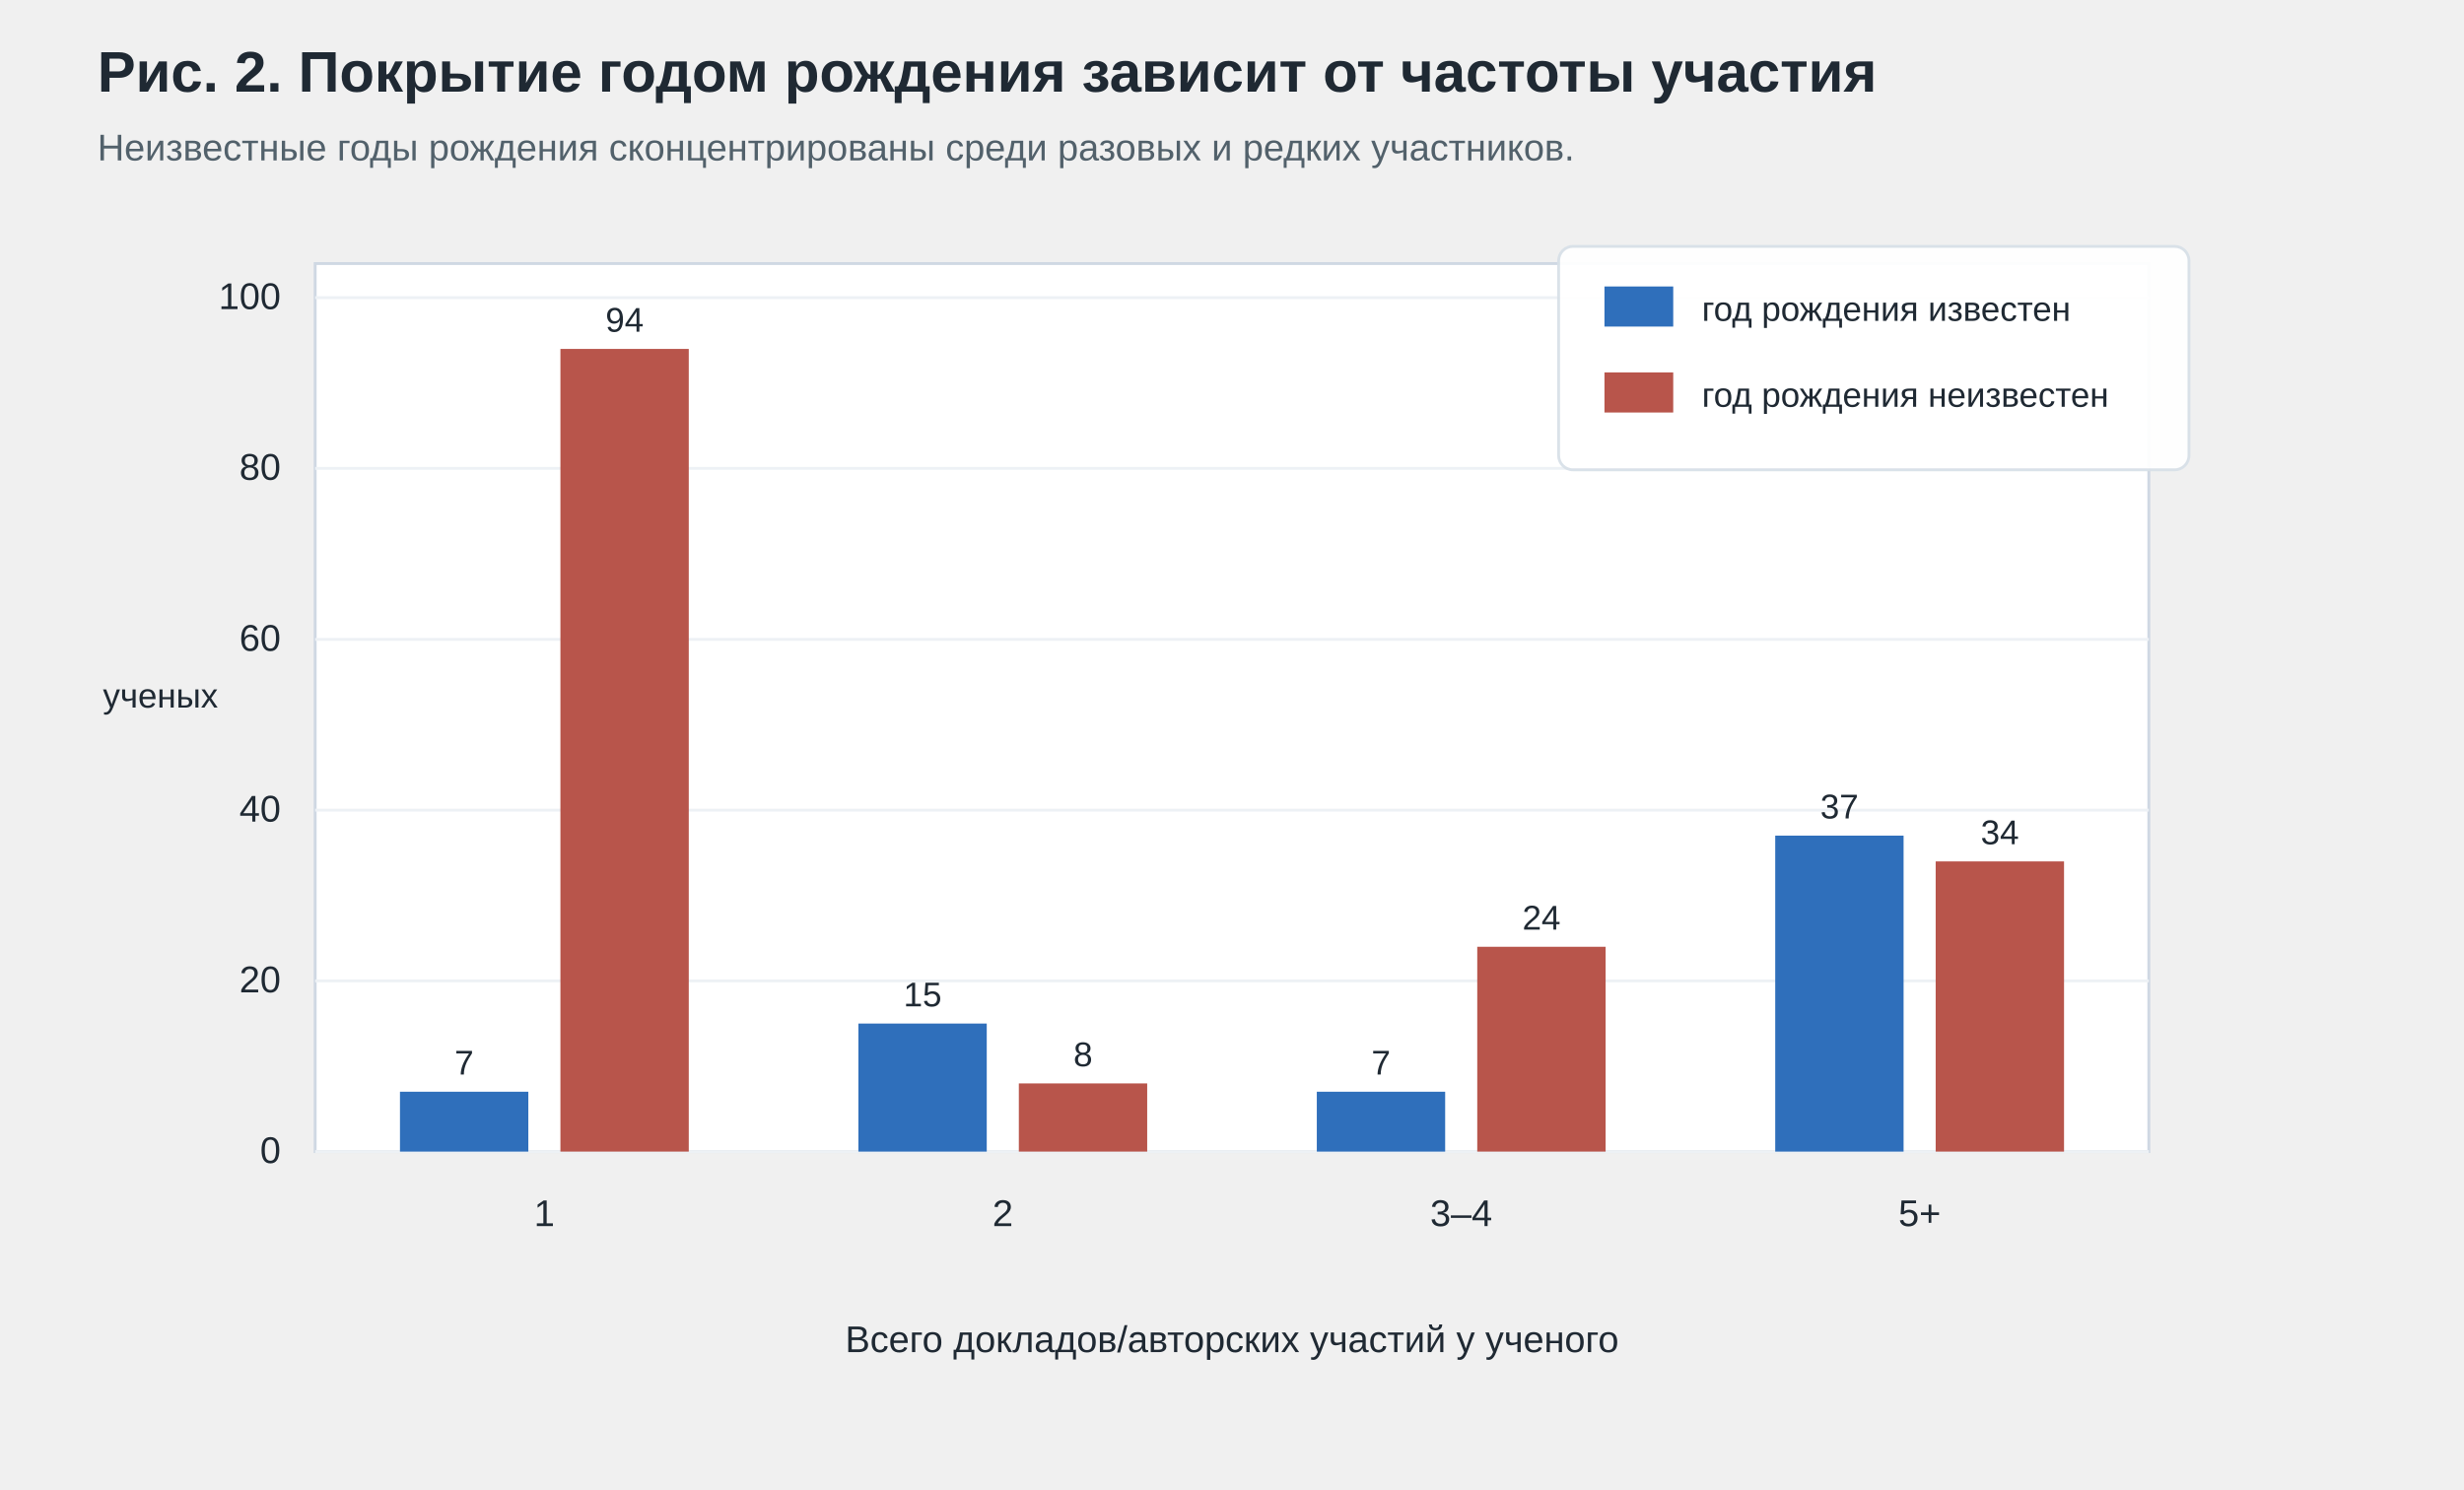
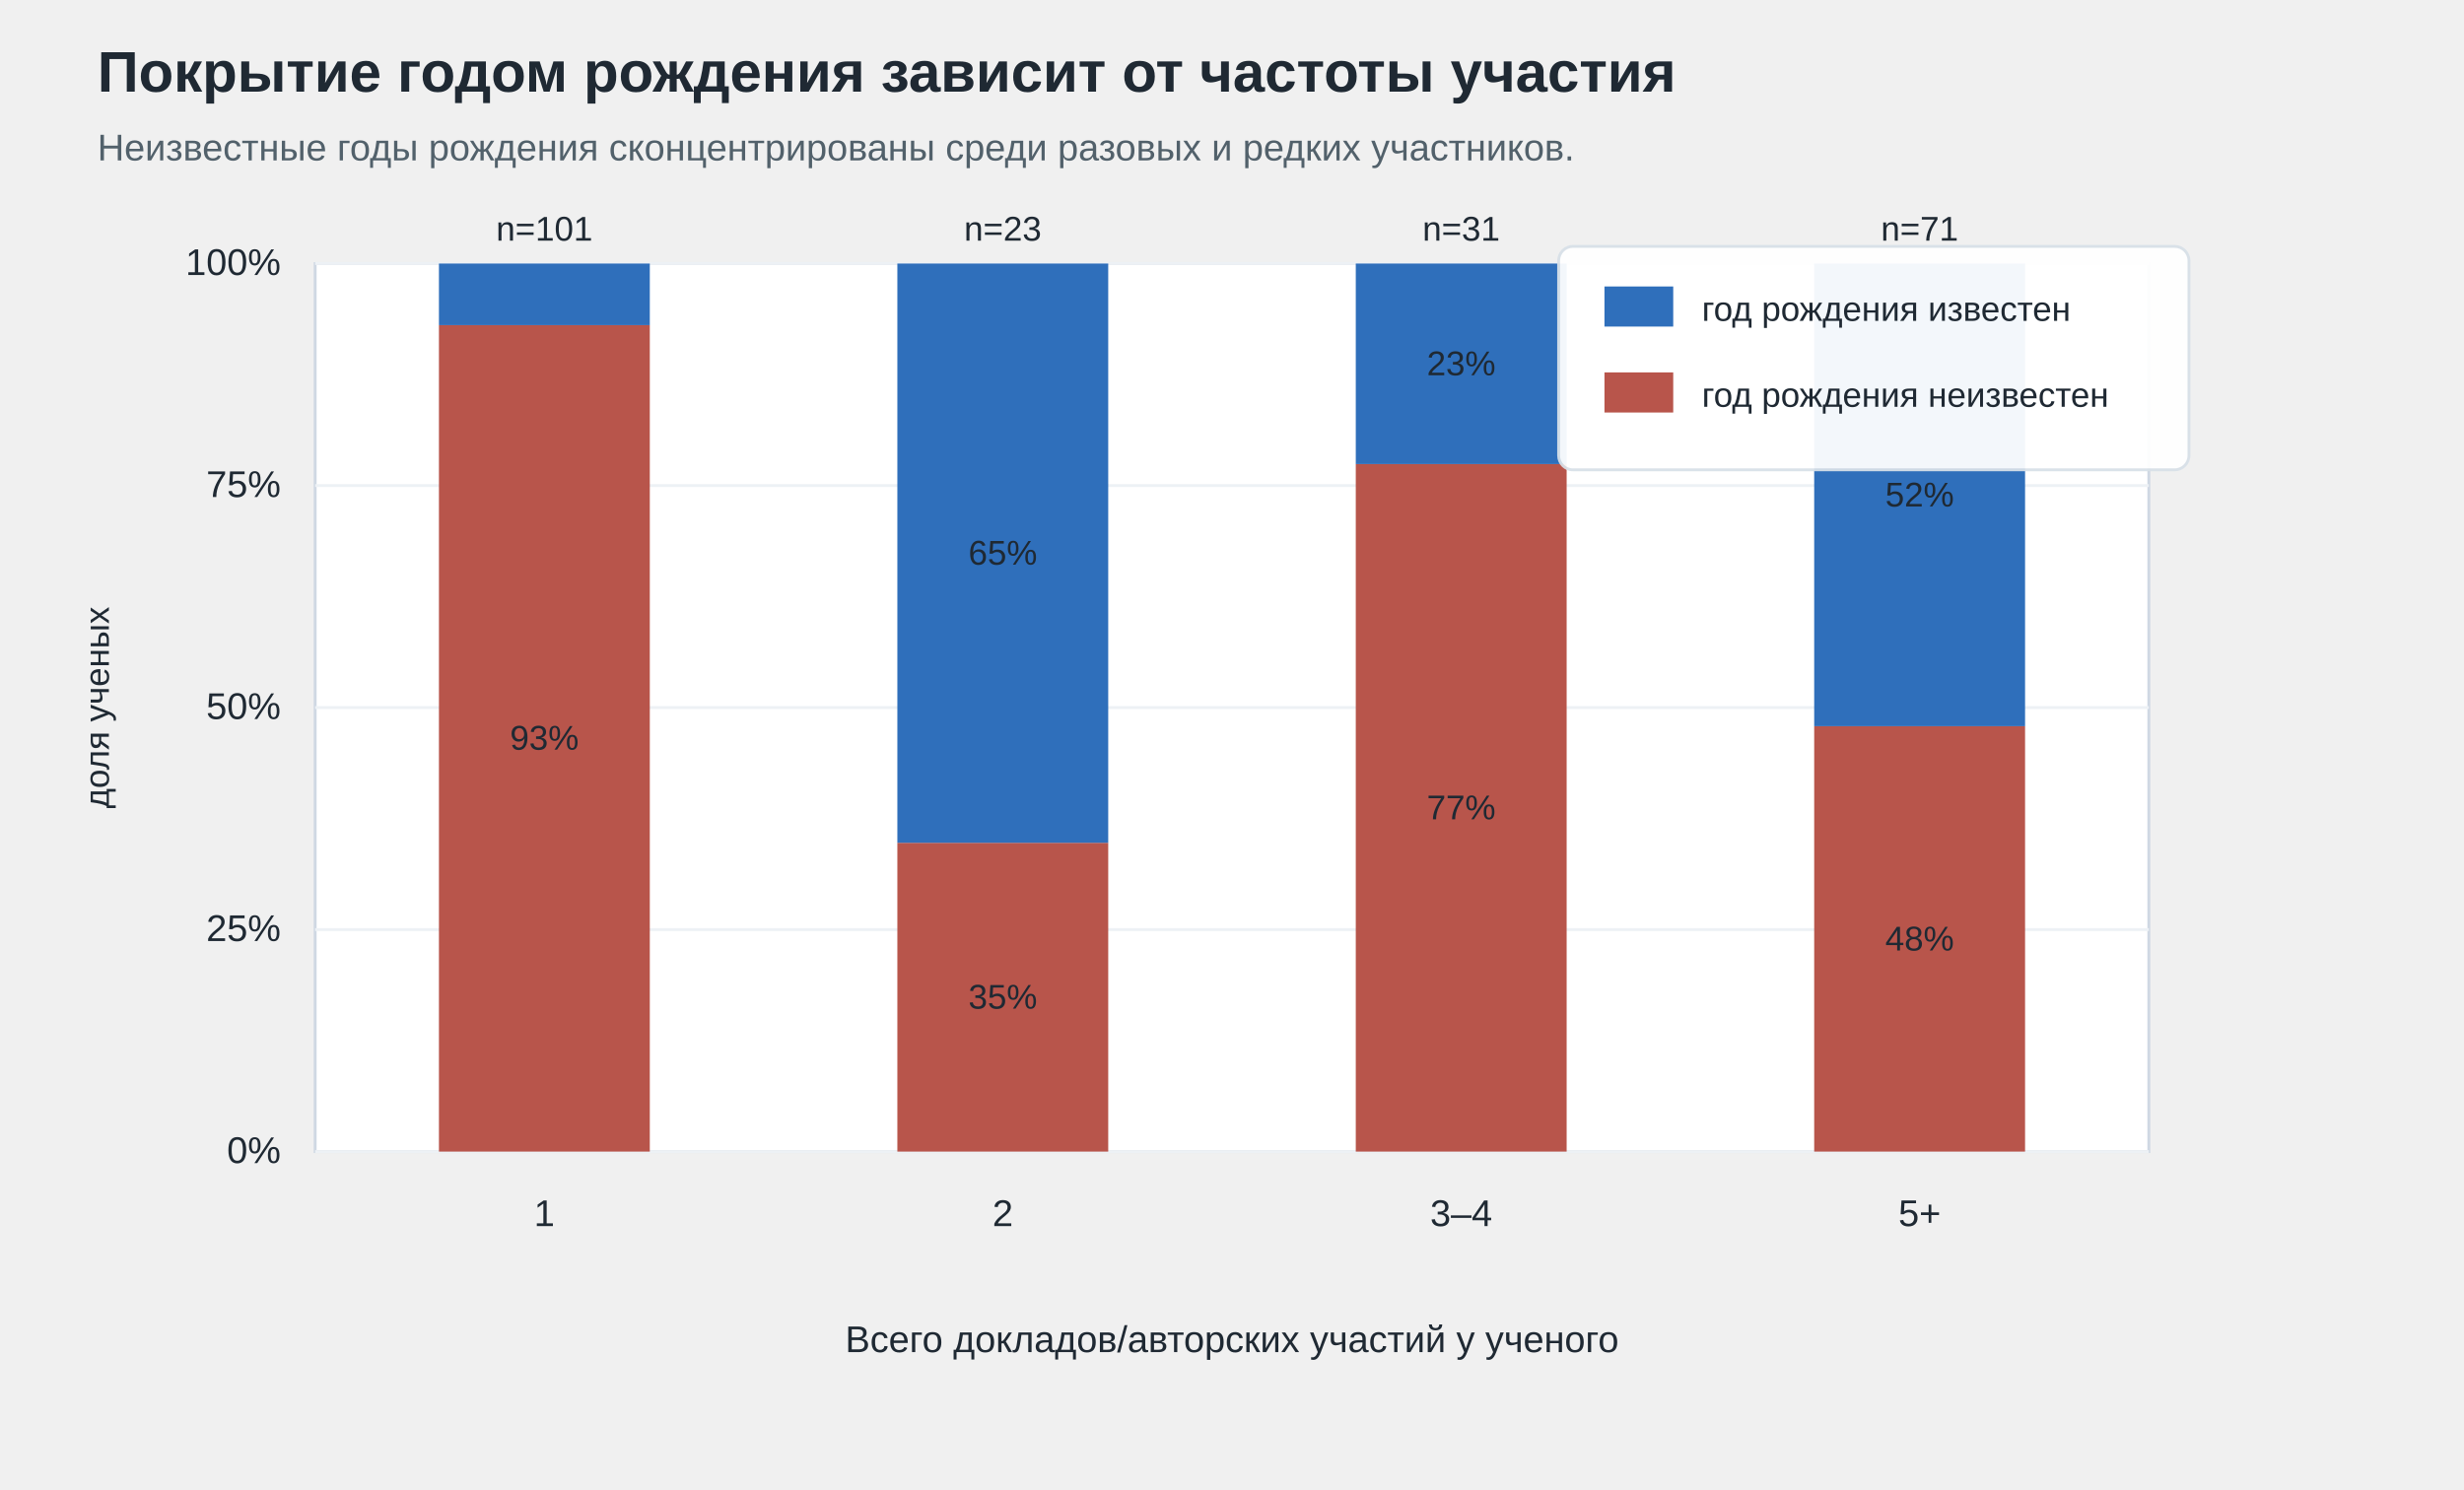
<svg xmlns="http://www.w3.org/2000/svg" width="860" height="520" viewBox="0 0 860 520">
  <style>
text{font-family:Arial,'Liberation Sans',sans-serif;fill:#1f2933}.small{font-size:12px}.axis{font-size:13px}.label{font-size:12px}.title{font-size:20px;font-weight:700}.subtitle{font-size:13px;fill:#52616b}.tick{stroke:#c9d2dc;stroke-width:1}.grid{stroke:#edf1f5;stroke-width:1}</style>
-   <text x="34.0" y="32.0" class="title" text-anchor="start">Рис. 2. Покрытие годом рождения зависит от частоты участия</text>
+   <text x="34.0" y="32.0" class="title" text-anchor="start">Покрытие годом рождения зависит от частоты участия</text>
  <text x="34.0" y="56.0" class="subtitle" text-anchor="start">Неизвестные годы рождения сконцентрированы среди разовых и редких участников.</text>
  <rect x="110.0" y="92.0" width="640.0" height="310.0" rx="0" fill="#ffffff" stroke="#cfd8e3" opacity="1.0" />
  <line x1="110.0" y1="402.0" x2="750.0" y2="402.0" stroke="#edf1f5" stroke-width="1" />
-   <text x="98.0" y="406.0" class="axis" text-anchor="end">0</text>
-   <line x1="110.0" y1="342.4" x2="750.0" y2="342.4" stroke="#edf1f5" stroke-width="1" />
-   <text x="98.0" y="346.4" class="axis" text-anchor="end">20</text>
-   <line x1="110.0" y1="282.8" x2="750.0" y2="282.8" stroke="#edf1f5" stroke-width="1" />
-   <text x="98.0" y="286.8" class="axis" text-anchor="end">40</text>
-   <line x1="110.0" y1="223.2" x2="750.0" y2="223.2" stroke="#edf1f5" stroke-width="1" />
-   <text x="98.0" y="227.2" class="axis" text-anchor="end">60</text>
-   <line x1="110.0" y1="163.5" x2="750.0" y2="163.5" stroke="#edf1f5" stroke-width="1" />
-   <text x="98.0" y="167.5" class="axis" text-anchor="end">80</text>
-   <line x1="110.0" y1="103.9" x2="750.0" y2="103.9" stroke="#edf1f5" stroke-width="1" />
-   <text x="98.0" y="107.9" class="axis" text-anchor="end">100</text>
-   <rect x="139.6" y="381.1" width="44.8" height="20.9" rx="0" fill="#2f6fbb" stroke="none" opacity="1.0" />
-   <text x="162.0" y="375.1" class="small" text-anchor="middle">7</text>
-   <rect x="195.6" y="121.8" width="44.8" height="280.2" rx="0" fill="#b8554b" stroke="none" opacity="1.0" />
-   <text x="218.0" y="115.8" class="small" text-anchor="middle">94</text>
+   <text x="98.0" y="406.0" class="axis" text-anchor="end">0%</text>
+   <line x1="110.0" y1="324.5" x2="750.0" y2="324.5" stroke="#edf1f5" stroke-width="1" />
+   <text x="98.0" y="328.5" class="axis" text-anchor="end">25%</text>
+   <line x1="110.0" y1="247.0" x2="750.0" y2="247.0" stroke="#edf1f5" stroke-width="1" />
+   <text x="98.0" y="251.0" class="axis" text-anchor="end">50%</text>
+   <line x1="110.0" y1="169.5" x2="750.0" y2="169.5" stroke="#edf1f5" stroke-width="1" />
+   <text x="98.0" y="173.5" class="axis" text-anchor="end">75%</text>
+   <line x1="110.0" y1="92.0" x2="750.0" y2="92.0" stroke="#edf1f5" stroke-width="1" />
+   <text x="98.0" y="96.0" class="axis" text-anchor="end">100%</text>
+   <rect x="153.2" y="113.5" width="73.6" height="288.5" rx="0" fill="#b8554b" stroke="none" opacity="1.0" />
+   <text x="190.0" y="261.7" class="small" text-anchor="middle">93%</text>
+   <rect x="153.2" y="92.0" width="73.6" height="21.5" rx="0" fill="#2f6fbb" stroke="none" opacity="1.0" />
+   <text x="190.0" y="84.0" class="small" text-anchor="middle">n=101</text>
  <text x="190.0" y="428.0" class="axis" text-anchor="middle">1</text>
-   <rect x="299.6" y="357.3" width="44.8" height="44.7" rx="0" fill="#2f6fbb" stroke="none" opacity="1.0" />
-   <text x="322.0" y="351.3" class="small" text-anchor="middle">15</text>
-   <rect x="355.6" y="378.2" width="44.8" height="23.8" rx="0" fill="#b8554b" stroke="none" opacity="1.0" />
-   <text x="378.0" y="372.2" class="small" text-anchor="middle">8</text>
+   <rect x="313.2" y="294.2" width="73.6" height="107.8" rx="0" fill="#b8554b" stroke="none" opacity="1.0" />
+   <text x="350.0" y="352.1" class="small" text-anchor="middle">35%</text>
+   <rect x="313.2" y="92.0" width="73.6" height="202.2" rx="0" fill="#2f6fbb" stroke="none" opacity="1.0" />
+   <text x="350.0" y="197.1" class="small" text-anchor="middle">65%</text>
+   <text x="350.0" y="84.0" class="small" text-anchor="middle">n=23</text>
  <text x="350.0" y="428.0" class="axis" text-anchor="middle">2</text>
-   <rect x="459.6" y="381.1" width="44.8" height="20.9" rx="0" fill="#2f6fbb" stroke="none" opacity="1.0" />
-   <text x="482.0" y="375.1" class="small" text-anchor="middle">7</text>
-   <rect x="515.6" y="330.5" width="44.8" height="71.5" rx="0" fill="#b8554b" stroke="none" opacity="1.0" />
-   <text x="538.0" y="324.5" class="small" text-anchor="middle">24</text>
+   <rect x="473.2" y="162.0" width="73.6" height="240.0" rx="0" fill="#b8554b" stroke="none" opacity="1.0" />
+   <text x="510.0" y="286.0" class="small" text-anchor="middle">77%</text>
+   <rect x="473.2" y="92.0" width="73.6" height="70.0" rx="0" fill="#2f6fbb" stroke="none" opacity="1.0" />
+   <text x="510.0" y="131.0" class="small" text-anchor="middle">23%</text>
+   <text x="510.0" y="84.0" class="small" text-anchor="middle">n=31</text>
  <text x="510.0" y="428.0" class="axis" text-anchor="middle">3–4</text>
-   <rect x="619.6" y="291.7" width="44.8" height="110.3" rx="0" fill="#2f6fbb" stroke="none" opacity="1.0" />
-   <text x="642.0" y="285.7" class="small" text-anchor="middle">37</text>
-   <rect x="675.6" y="300.7" width="44.8" height="101.3" rx="0" fill="#b8554b" stroke="none" opacity="1.0" />
-   <text x="698.0" y="294.7" class="small" text-anchor="middle">34</text>
+   <rect x="633.2" y="253.5" width="73.6" height="148.5" rx="0" fill="#b8554b" stroke="none" opacity="1.0" />
+   <text x="670.0" y="331.8" class="small" text-anchor="middle">48%</text>
+   <rect x="633.2" y="92.0" width="73.6" height="161.5" rx="0" fill="#2f6fbb" stroke="none" opacity="1.0" />
+   <text x="670.0" y="176.8" class="small" text-anchor="middle">52%</text>
+   <text x="670.0" y="84.0" class="small" text-anchor="middle">n=71</text>
  <text x="670.0" y="428.0" class="axis" text-anchor="middle">5+</text>
  <text x="430.0" y="472.0" class="axis" text-anchor="middle">Всего докладов/авторских участий у ученого</text>
-   <text x="56.0" y="247.0" class="small" text-anchor="middle">ученых</text>
+   <text x="38.0" y="247.0" class="small" text-anchor="middle" transform="rotate(-90 38.0 247.0)">доля ученых</text>
  <rect x="544.0" y="86.0" width="220.0" height="78.0" rx="5" fill="#ffffff" stroke="#d8e0e8" opacity="0.94" />
  <rect x="560.0" y="100.0" width="24.0" height="14.0" rx="0" fill="#2f6fbb" stroke="none" opacity="1.0" />
  <text x="594.0" y="112.0" class="small" text-anchor="start">год рождения известен</text>
  <rect x="560.0" y="130.0" width="24.0" height="14.0" rx="0" fill="#b8554b" stroke="none" opacity="1.0" />
  <text x="594.0" y="142.0" class="small" text-anchor="start">год рождения неизвестен</text>
</svg>
